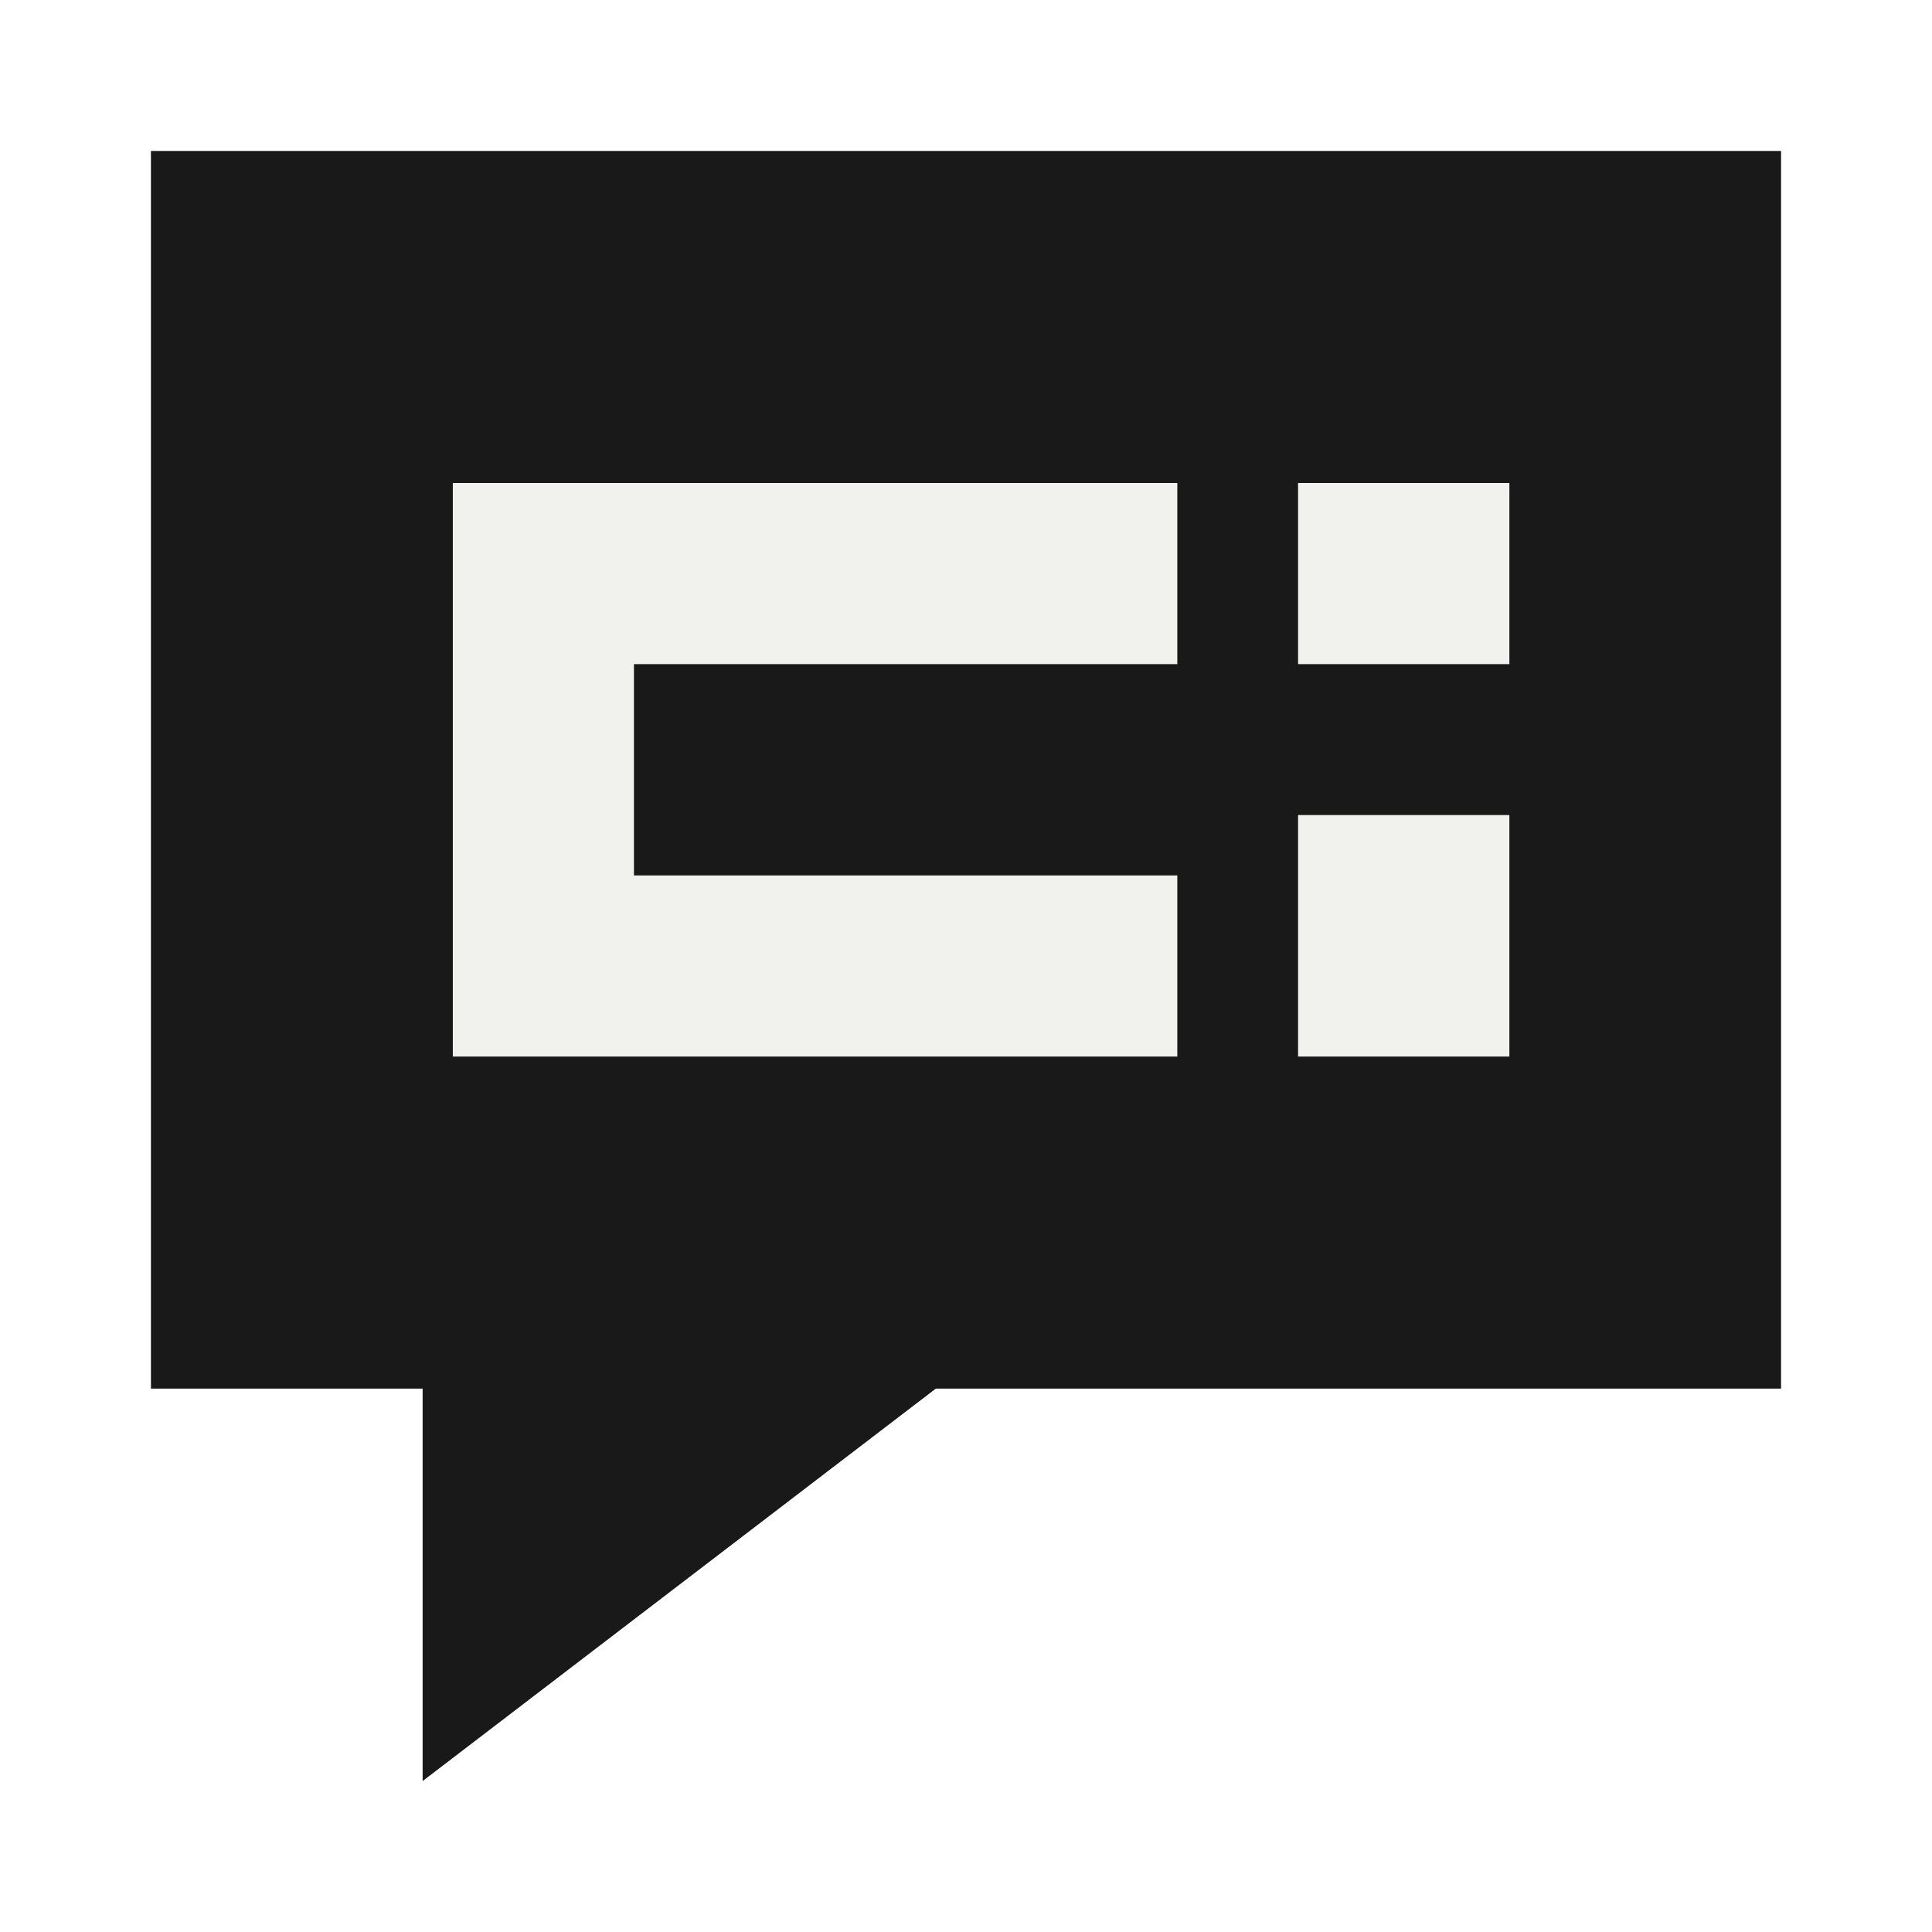
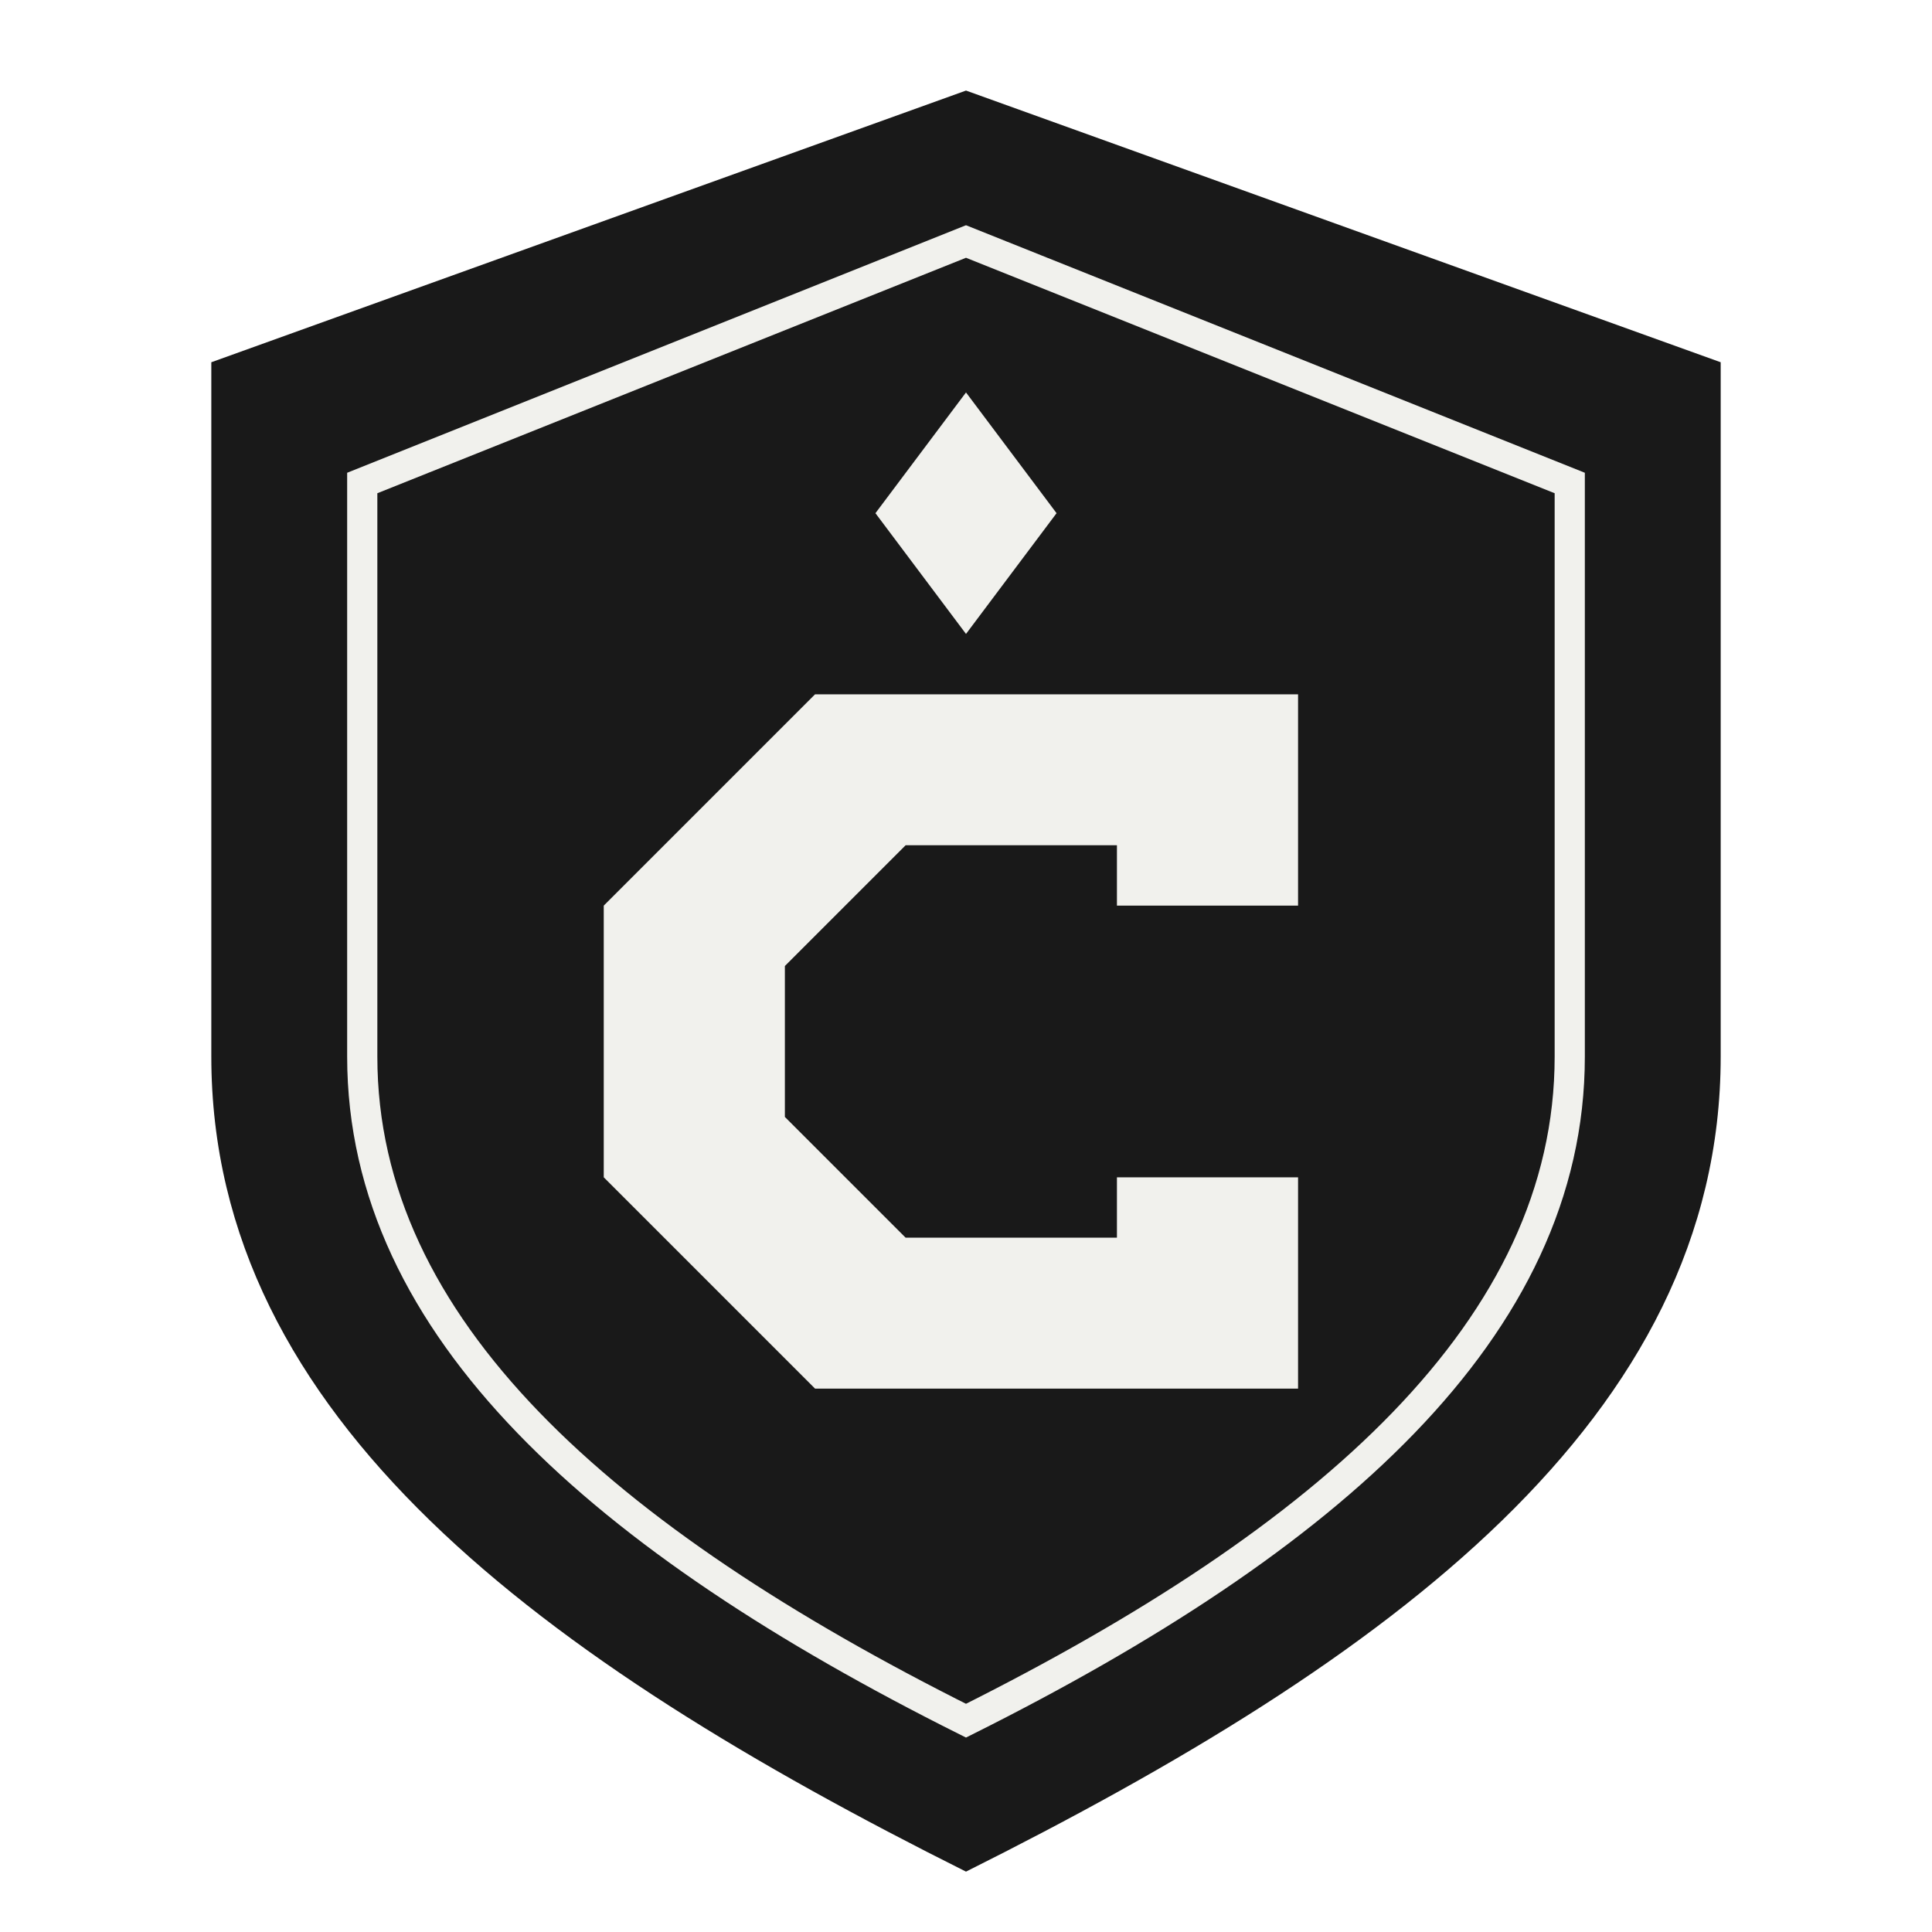
<svg xmlns="http://www.w3.org/2000/svg" viewBox="0 0 64 64" fill="none">
-   <path d="M5 5H59V46H31L14 59V46H5V5Z" fill="#191919" />
-   <path d="M39 16H15V35H39V29H21V22H39V16Z" fill="#f1f1ed" />
-   <path d="M43 16H50V22H43V16ZM43 27H50V35H43V27Z" fill="#f1f1ed" />
+   <path d="M32 3 57 12v23c0 12-11 20-25 27C18 55 7 47 7 35V12L32 3Z" fill="#191919" />
+   <path d="m32 8 20 8v19c0 9-8 16-20 22-12-6-20-13-20-22V16l20-8Z" stroke="#f1f1ed" stroke-width="1" />
+   <path d="M43 23H27l-7 7v9l7 7h16v-7h-6v2h-7l-4-4v-5l4-4h7v2h6v-7Z" fill="#f1f1ed" />
+   <path d="m32 13 3 4-3 4-3-4 3-4Z" fill="#f1f1ed" />
</svg>
